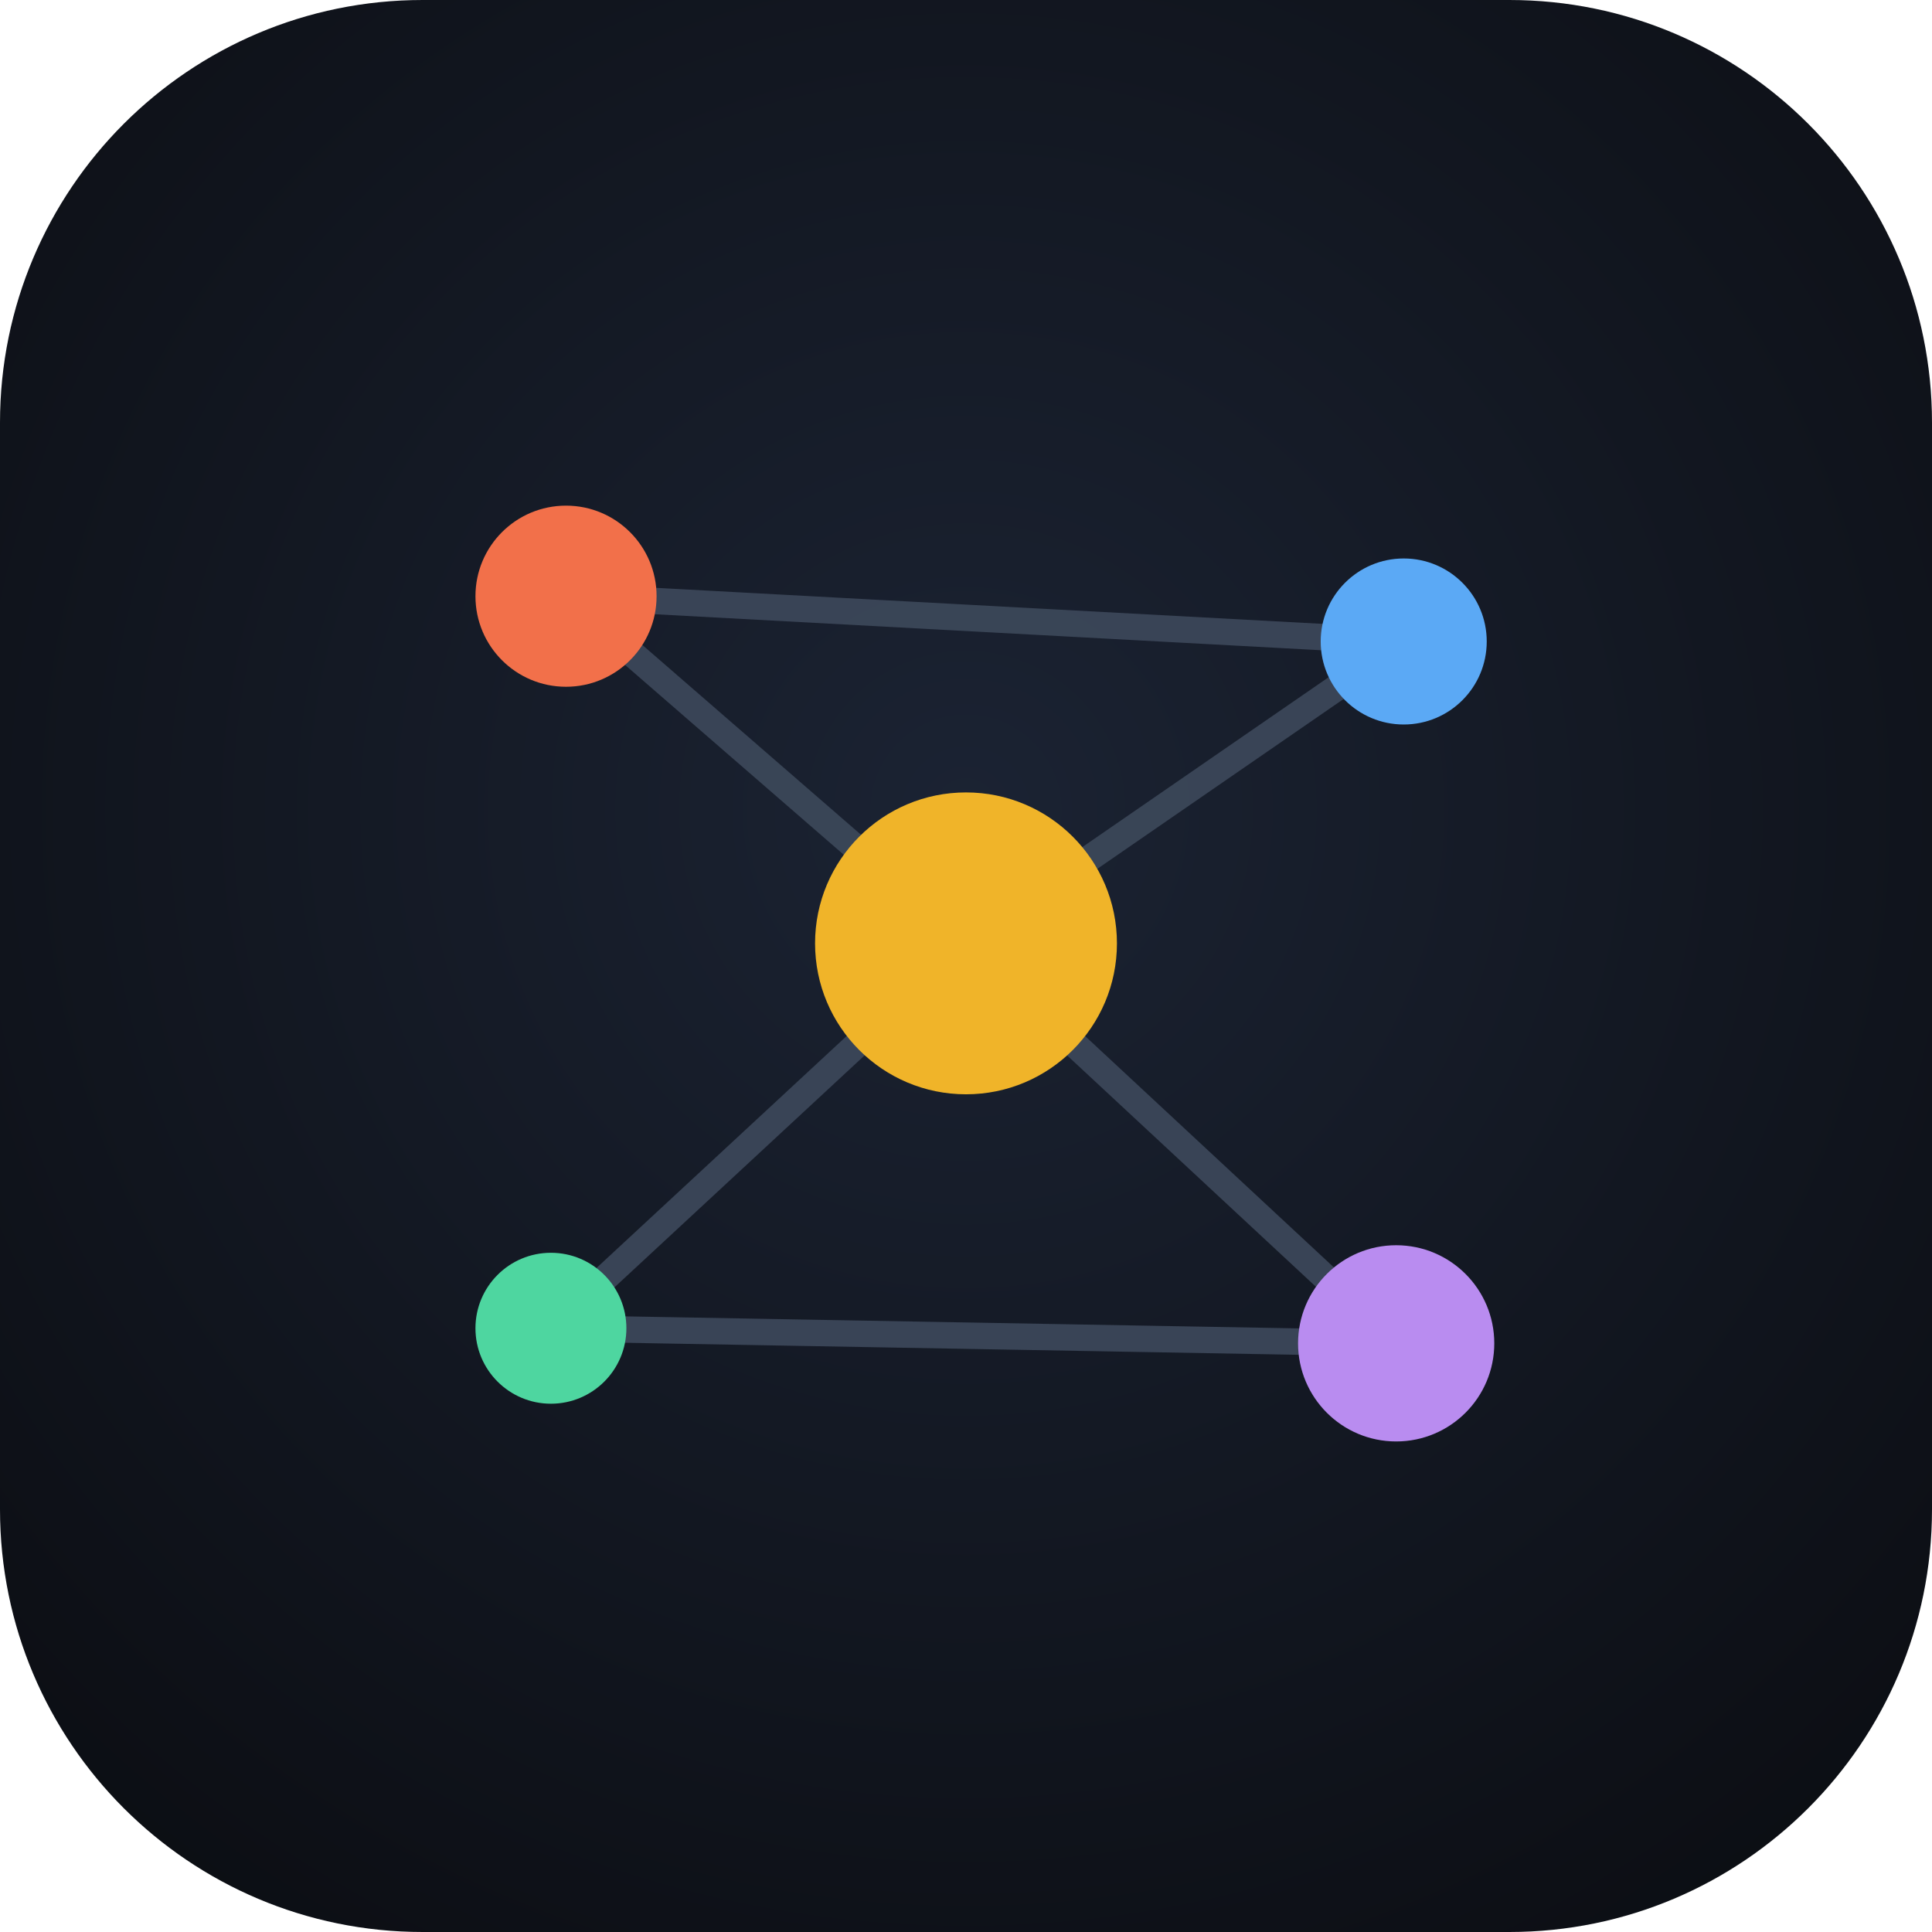
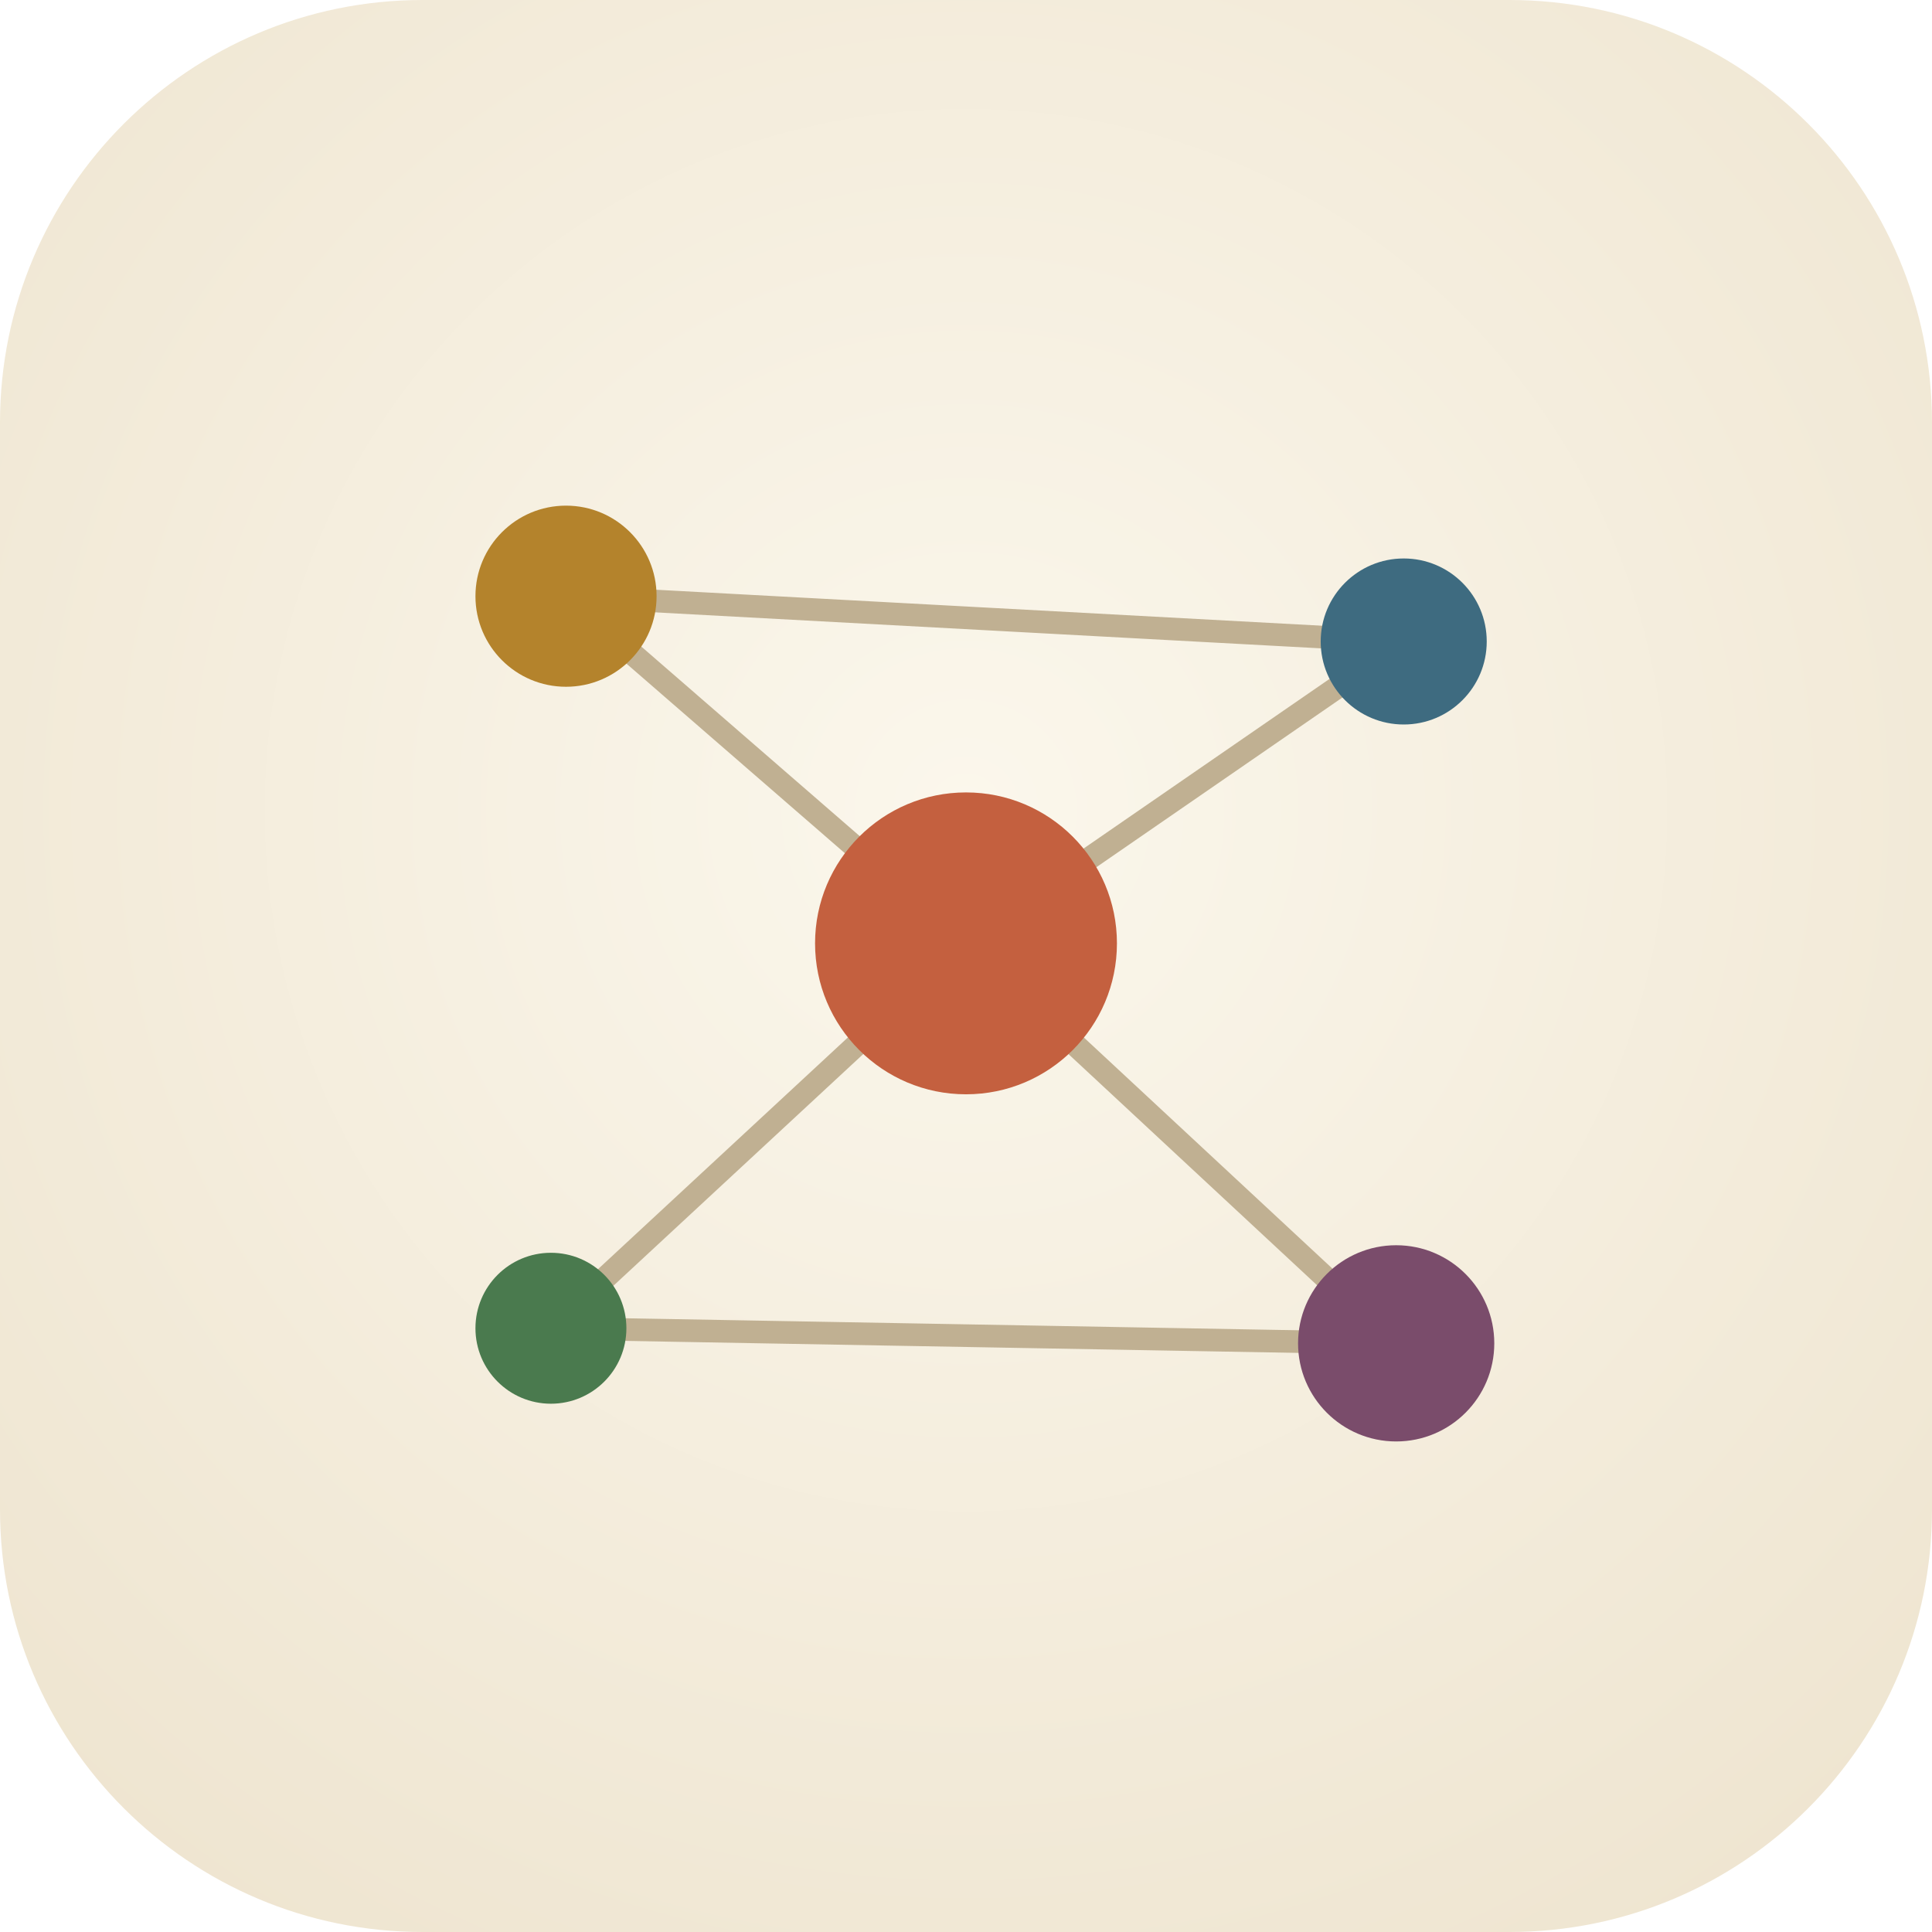
<svg xmlns="http://www.w3.org/2000/svg" viewBox="0 0 512 512" width="512" height="512">
  <defs>
-     <radialGradient id="bg" cx="50%" cy="42%" r="72%">
-       <stop offset="0%" stop-color="#1B2333" />
-       <stop offset="100%" stop-color="#0B0D12" />
+     <radialGradient id="paper" cx="50%" cy="42%" r="72%">
+       <stop offset="0%" stop-color="#FBF7EC" />
+       <stop offset="100%" stop-color="#EEE4CF" />
    </radialGradient>
  </defs>
-   <rect width="512" height="512" rx="112" fill="url(#bg)" />
-   <g stroke="#3B4658" stroke-width="7" stroke-linecap="round" opacity="0.95">
+   <rect width="512" height="512" rx="112" fill="url(#paper)" />
+   <g stroke="#C0B092" stroke-width="6" stroke-linecap="round">
    <path d="M256 250 L150 158" />
    <path d="M256 250 L372 170" />
    <path d="M256 250 L146 352" />
    <path d="M256 250 L370 356" />
    <path d="M150 158 L372 170" />
    <path d="M146 352 L370 356" />
  </g>
-   <circle cx="256" cy="250" r="40" fill="#F0B429" />
-   <circle cx="150" cy="158" r="24" fill="#F2704A" />
-   <circle cx="372" cy="170" r="22" fill="#5BA9F5" />
-   <circle cx="146" cy="352" r="20" fill="#4ED6A0" />
-   <circle cx="370" cy="356" r="26" fill="#B98CF0" />
+   <circle cx="256" cy="250" r="40" fill="#C4603F" />
+   <circle cx="150" cy="158" r="24" fill="#B4832C" />
+   <circle cx="372" cy="170" r="22" fill="#3E6B80" />
+   <circle cx="146" cy="352" r="20" fill="#4A7A4E" />
+   <circle cx="370" cy="356" r="26" fill="#7A4C6B" />
</svg>
